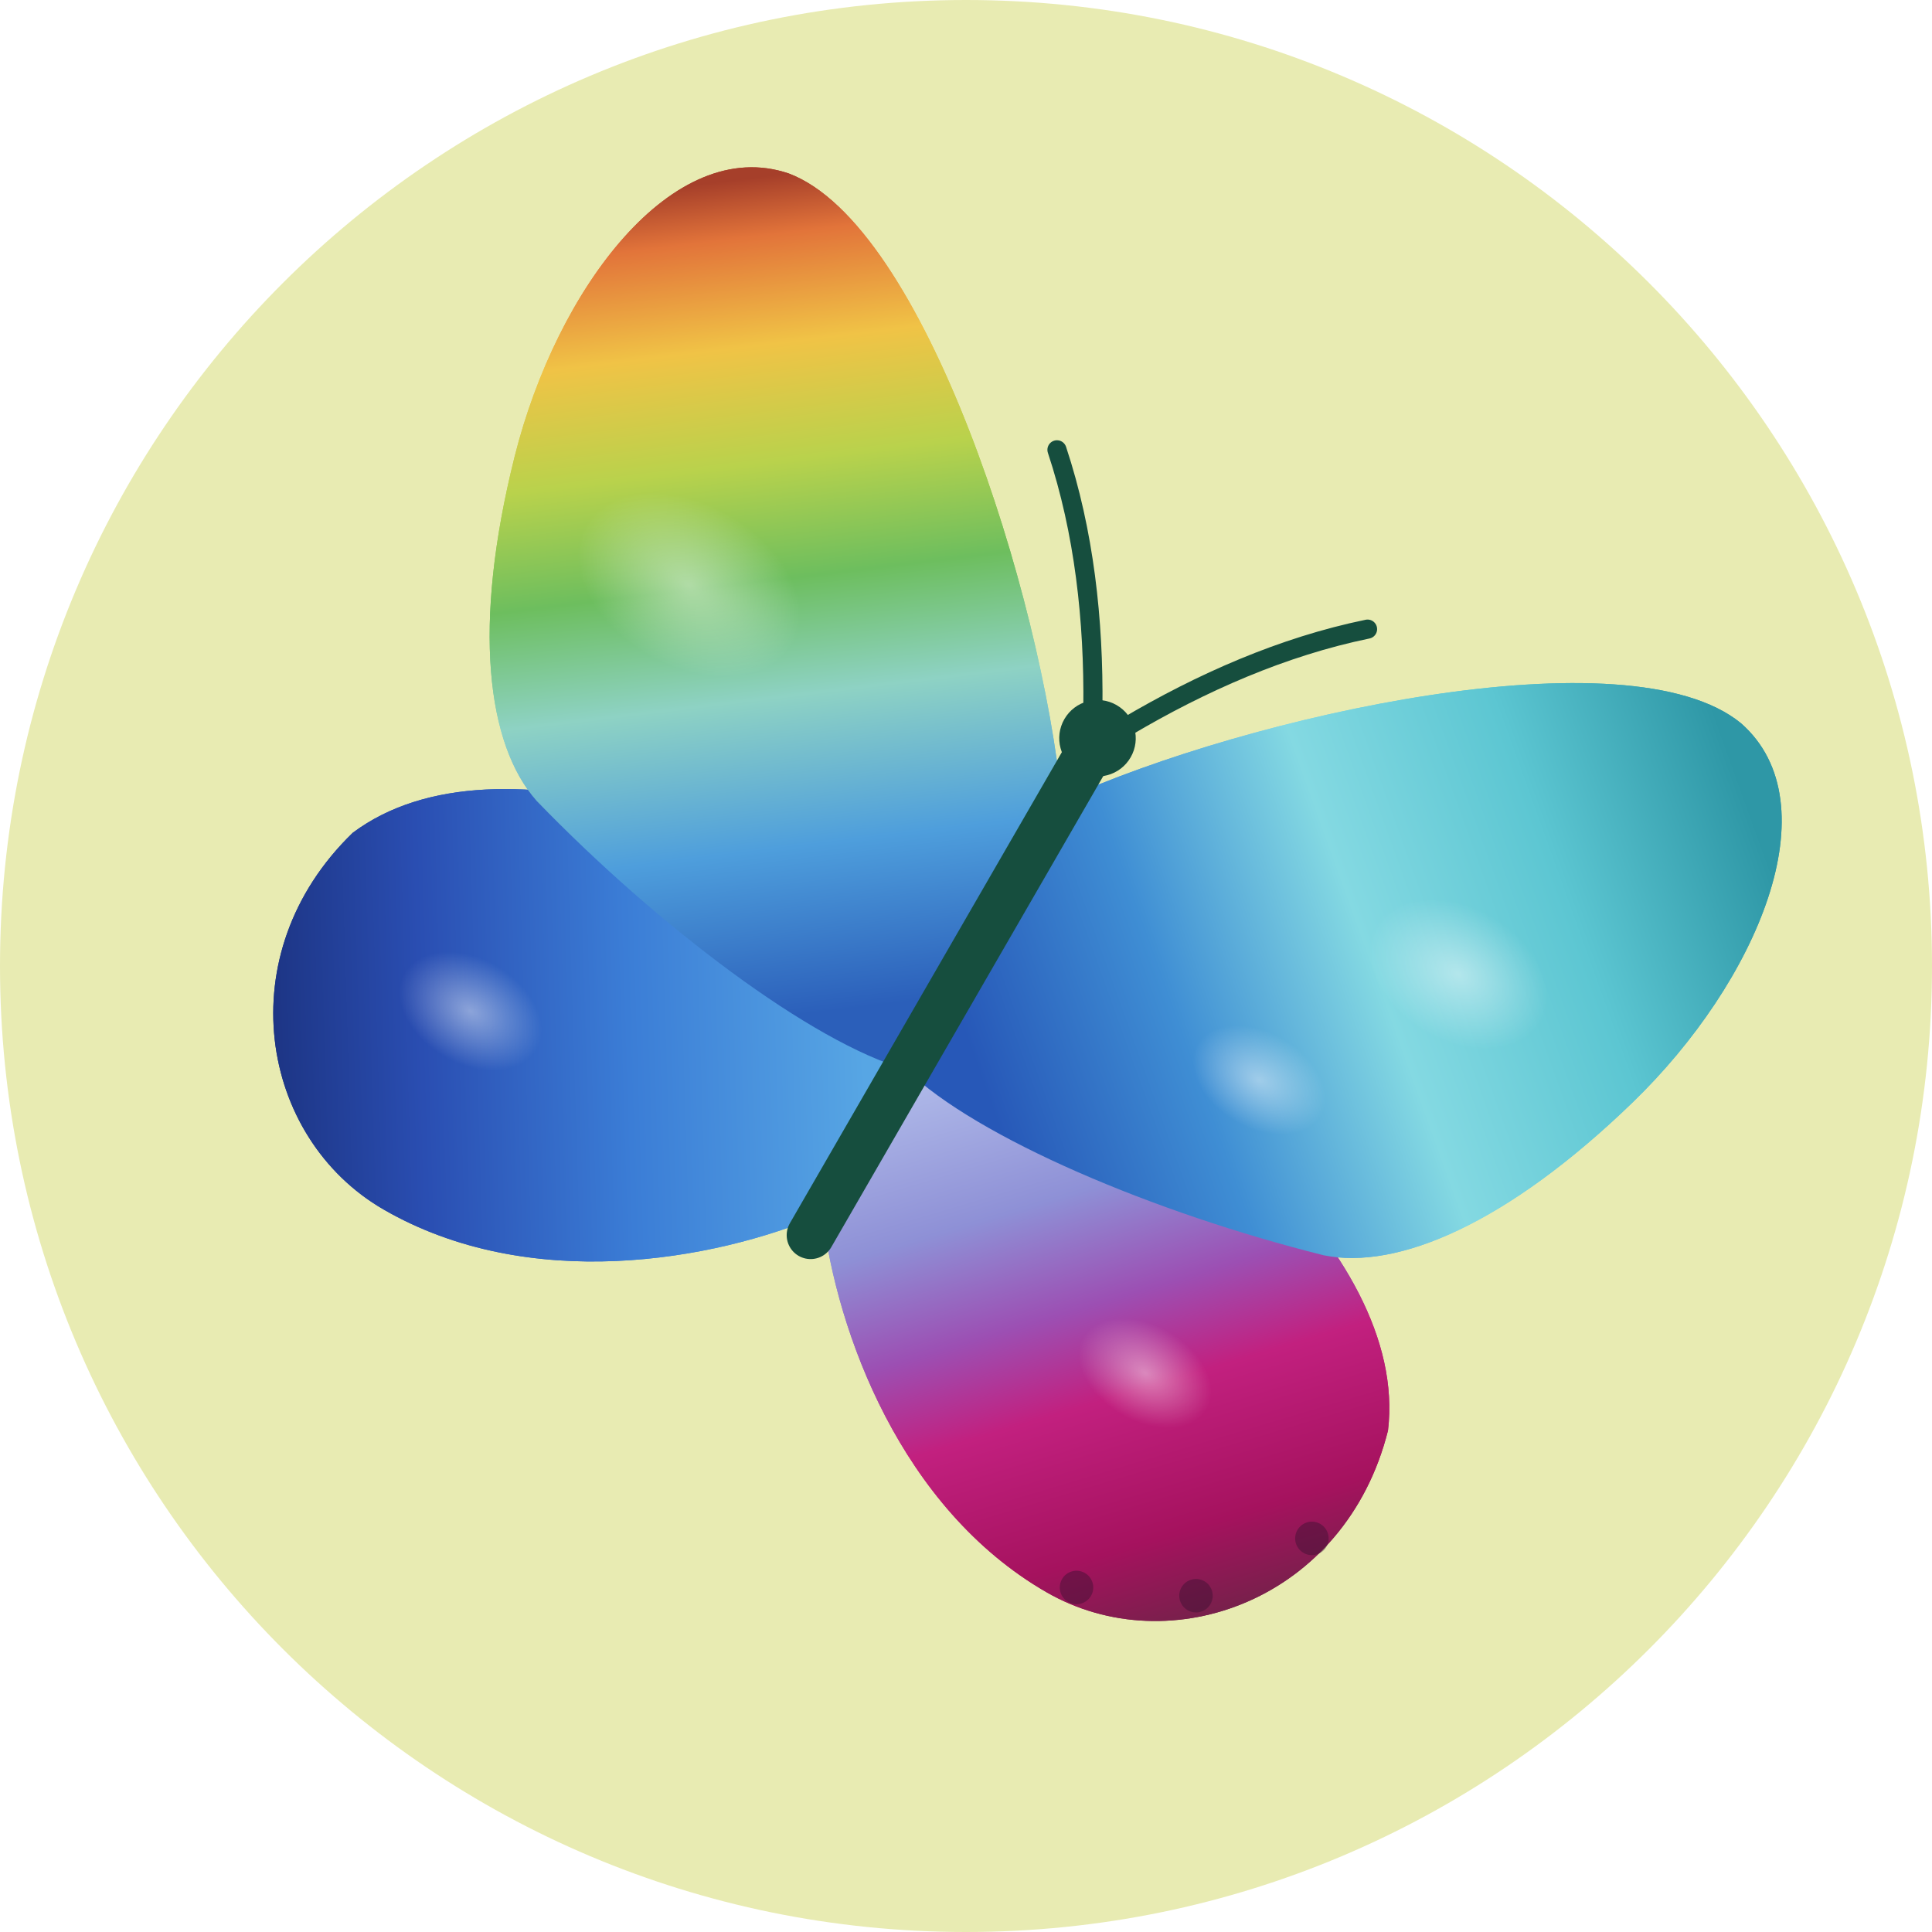
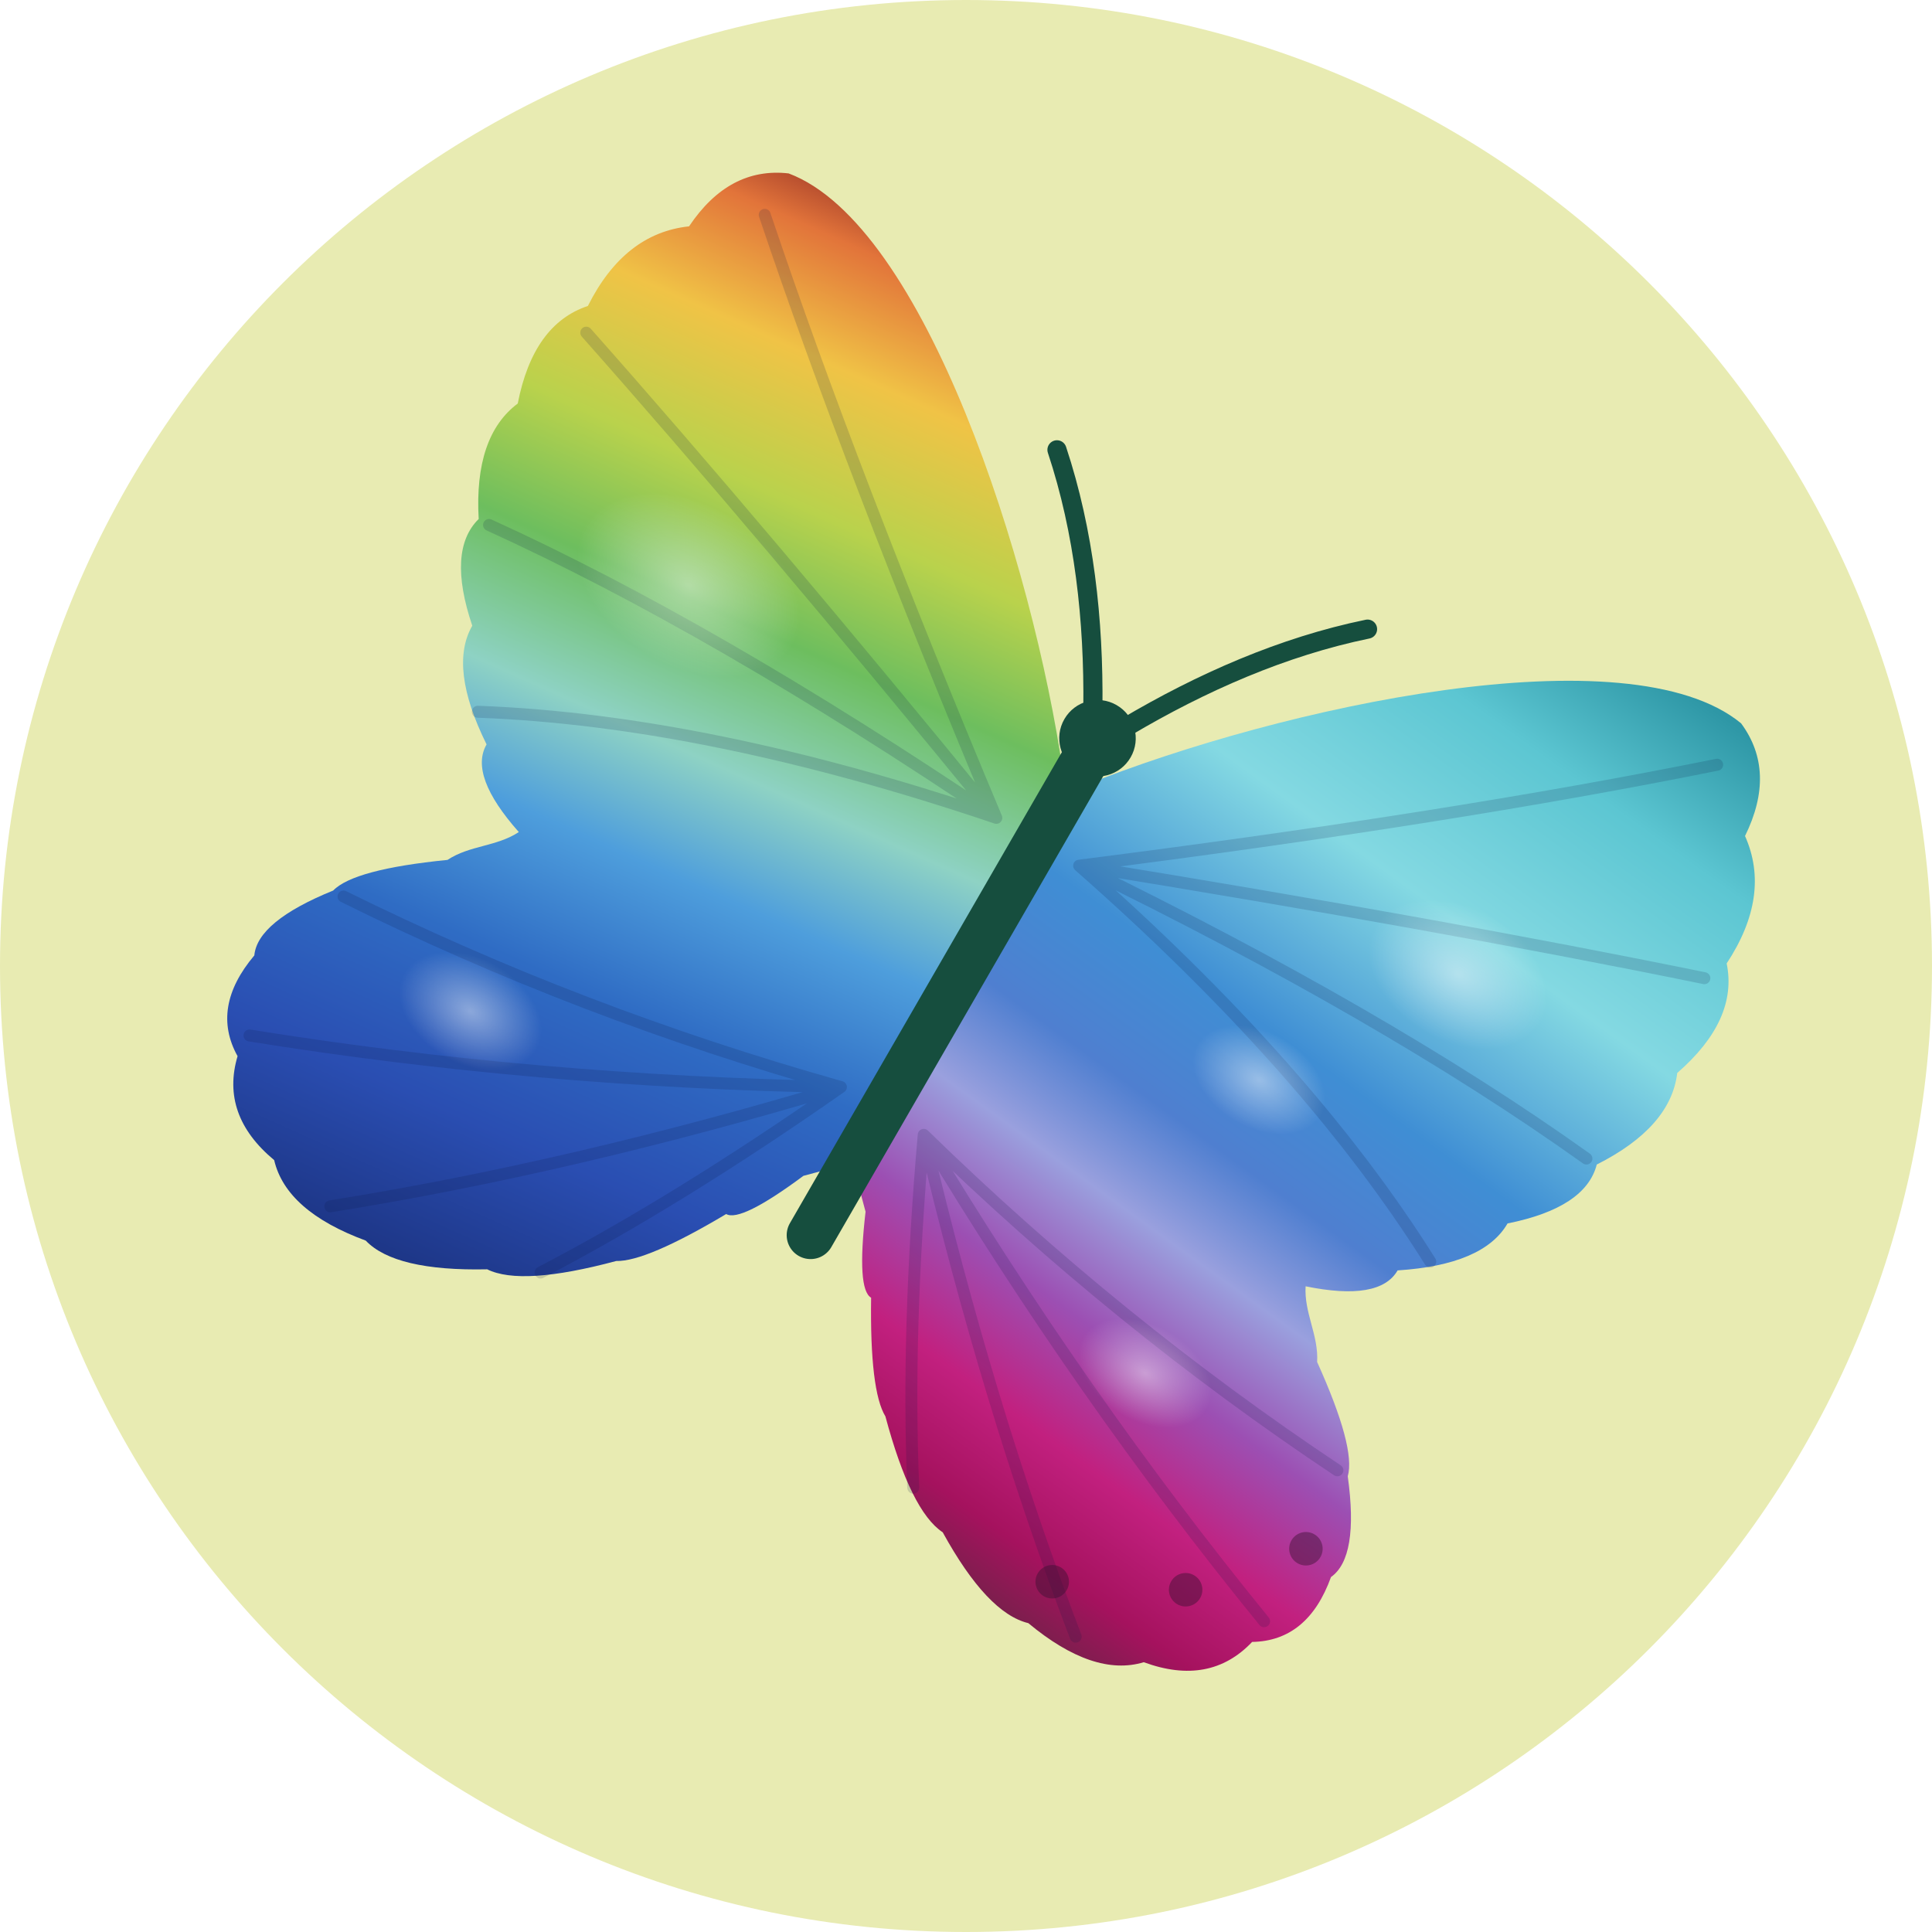
<svg xmlns="http://www.w3.org/2000/svg" viewBox="0 0 64 64">
  <defs>
-     <linearGradient id="lf" gradientUnits="userSpaceOnUse" x1="9" y1="7" x2="30" y2="35">
+     <linearGradient id="lw" gradientUnits="userSpaceOnUse" x1="11" y1="6" x2="16" y2="55">
      <stop offset="0" stop-color="#A63F2A" />
-       <stop offset="0.07" stop-color="#E2743A" />
-       <stop offset="0.2" stop-color="#F0C346" />
-       <stop offset="0.34" stop-color="#B9D24C" />
-       <stop offset="0.48" stop-color="#6DBE5E" />
-       <stop offset="0.62" stop-color="#8ED2C4" />
-       <stop offset="0.8" stop-color="#4E9EDC" />
-       <stop offset="1" stop-color="#2B5FBA" />
-     </linearGradient>
-     <linearGradient id="rf" gradientUnits="userSpaceOnUse" x1="56" y1="9" x2="34" y2="35">
-       <stop offset="0" stop-color="#2E97A6" />
-       <stop offset="0.25" stop-color="#5CC6D2" />
-       <stop offset="0.5" stop-color="#84D9E2" />
-       <stop offset="0.75" stop-color="#3F8ED4" />
-       <stop offset="1" stop-color="#2758B8" />
-     </linearGradient>
-     <linearGradient id="lh" gradientUnits="userSpaceOnUse" x1="30" y1="37" x2="9" y2="50">
-       <stop offset="0" stop-color="#57A6E4" />
-       <stop offset="0.4" stop-color="#3B7DD6" />
-       <stop offset="0.75" stop-color="#2A4EB2" />
+       <stop offset="0.05" stop-color="#E2743A" />
+       <stop offset="0.15" stop-color="#F0C346" />
+       <stop offset="0.27" stop-color="#B9D24C" />
+       <stop offset="0.38" stop-color="#6DBE5E" />
+       <stop offset="0.5" stop-color="#8ED2C4" />
+       <stop offset="0.6" stop-color="#4E9EDC" />
+       <stop offset="0.72" stop-color="#2F6CC4" />
+       <stop offset="0.86" stop-color="#2A4EB2" />
      <stop offset="1" stop-color="#1D3585" />
    </linearGradient>
-     <linearGradient id="rh" gradientUnits="userSpaceOnUse" x1="34" y1="36" x2="52" y2="53">
-       <stop offset="0" stop-color="#AEB8E8" />
-       <stop offset="0.25" stop-color="#8E90D6" />
-       <stop offset="0.44" stop-color="#9C4FB3" />
-       <stop offset="0.6" stop-color="#C2207F" />
-       <stop offset="0.85" stop-color="#A5125E" />
+     <linearGradient id="rw" gradientUnits="userSpaceOnUse" x1="53" y1="7" x2="48" y2="55">
+       <stop offset="0" stop-color="#2E97A6" />
+       <stop offset="0.12" stop-color="#5CC6D2" />
+       <stop offset="0.28" stop-color="#84D9E2" />
+       <stop offset="0.45" stop-color="#3F8ED4" />
+       <stop offset="0.56" stop-color="#4F7FD0" />
+       <stop offset="0.65" stop-color="#9AA0DE" />
+       <stop offset="0.75" stop-color="#9C4FB3" />
+       <stop offset="0.85" stop-color="#C2207F" />
+       <stop offset="0.94" stop-color="#A5125E" />
      <stop offset="1" stop-color="#77204B" />
    </linearGradient>
-     <radialGradient id="edge" cx="0.5" cy="0.5" r="0.62">
-       <stop offset="0.55" stop-color="#0B1440" stop-opacity="0" />
+     <radialGradient id="edge" cx="0.5" cy="0.5" r="0.6">
+       <stop offset="0.6" stop-color="#0B1440" stop-opacity="0" />
      <stop offset="1" stop-color="#0B1440" stop-opacity="0.3" />
    </radialGradient>
    <radialGradient id="spot">
      <stop offset="0" stop-color="#fff" stop-opacity="0.45" />
      <stop offset="1" stop-color="#fff" stop-opacity="0" />
    </radialGradient>
  </defs>
  <circle cx="32" cy="32" r="32" fill="#E8EBB2" />
  <g transform="translate(32 32) scale(0.88) translate(-32 -32)">
    <g transform="rotate(30 32 32) translate(32 32) scale(0.9) translate(-32 -32)">
-       <path id="lhw" d="M32 32c-9-1-22 1-25 8-2 7 3 13 9 13 7 0 13-5 16-9Z" fill="url(#lh)" />
-       <path id="rhw" d="M32 32c9-1 22 1 25 8 2 7-3 13-9 13-7 0-13-5-16-9Z" fill="url(#rh)" />
-       <path id="lfw" d="M32 24c-5-7-17-18-23-17-5 1-6 9-4 16 2 7 5 11 8 12 7 2 15 3 19 2Z" fill="url(#lf)" />
-       <path id="rfw" d="M32 24c5-7 17-18 23-17 5 1 6 9 4 16-2 7-5 11-8 12-7 2-15 3-19 2Z" fill="url(#rf)" />
+       <path id="lw" d="M31.5 23 C26 16 15 6 9 7 Q6.7 8 6.5 11 Q4.3 12.6 4.5 16 Q2.9 17.8 4 21 Q3.1 23.1 5 26 Q4.5 27.8 7 30 Q7 32 10 34 Q10 35.5 13 36.5 C12.5 37.5 11.5 38 11 39 Q7.8 41.3 7.5 42.5 Q5.4 45.2 6 46.5 Q5.5 49.3 7.5 50.5 Q8.1 53 11 53.5 Q12.5 55.1 16 54.5 Q17.7 55 21 53 Q22.6 52.9 25.5 50 Q26.6 49.4 28.5 46 Q29.2 46 30.5 43 L31.5 42 Z" fill="url(#lw)" />
+       <path id="rw" d="M32.5 23 C38 16 49 6 55 7 Q57.3 8 57.5 11 Q59.7 12.6 59.5 16 Q61.1 17.8 60 21 Q60.9 23.1 59 26 Q59.5 27.8 57 30 Q57 32 54 34 Q54 35.5 51 36.5 C51.5 37.5 52.5 38 53 39 Q56.2 41.3 56.5 42.5 Q58.6 45.2 58 46.5 Q58.5 49.3 56.5 50.5 Q55.9 53 53 53.5 Q51.5 55.1 48 54.5 Q46.3 55 43 53 Q41.4 52.9 38.5 50 Q37.4 49.4 35.5 46 Q34.8 46 33.5 43 L32.5 42 Z" fill="url(#rw)" />
      <g fill="url(#edge)">
-         <use href="#lhw" />
-         <use href="#rhw" />
-         <use href="#lfw" />
-         <use href="#rfw" />
+         <use href="#lw" />
+         <use href="#rw" />
      </g>
+       <path d="M30 26 Q17.5 16.5 9 9 M30 26 Q15.5 20.5 5 17 M30 26 Q15.8 25 5.5 26 M30 26 Q17.5 28.5 9 33 M30 39 Q19 41.8 8 42.5 M30 39 Q18.8 45.2 7.5 49.5 M30 39 Q22 47.5 14 54 M30 39 Q26.5 46.5 23 52 M34 26 Q46.5 16.5 55 9 M34 26 Q48.5 20.5 59 17 M34 26 Q48.2 25 58.5 26 M34 26 Q46.5 28.5 55 33 M34 39 Q45 41.8 56 42.5 M34 39 Q45.2 45.2 56.5 49.5 M34 39 Q42 47.5 50 54 M34 39 Q37.5 46.5 41 52" fill="none" stroke="#0B1440" stroke-opacity="0.16" stroke-width="0.5" stroke-linecap="round" />
      <g fill="url(#spot)">
        <ellipse cx="14" cy="24" rx="5" ry="3.4" />
        <ellipse cx="50" cy="22" rx="4" ry="2.8" />
        <ellipse cx="45" cy="30" rx="3" ry="2" />
        <ellipse cx="15" cy="44" rx="3.2" ry="2.2" />
        <ellipse cx="47" cy="43" rx="3" ry="2" />
      </g>
      <g fill="#3A1030" opacity="0.45">
-         <circle cx="49" cy="52.2" r="0.7" />
-         <circle cx="53.5" cy="50" r="0.7" />
-         <circle cx="56.5" cy="45.5" r="0.7" />
+         <circle cx="48" cy="52.5" r="0.7" />
+         <circle cx="53" cy="50" r="0.7" />
+         <circle cx="56.5" cy="46" r="0.7" />
      </g>
      <g stroke="#164E3E" stroke-linecap="round" fill="none">
        <path d="M31.2 20c-1.8-3.2-4-6.2-6.7-8.6M32.8 20c1.8-3.2 4-6.2 6.7-8.6" stroke-width="0.8" />
        <line x1="32" y1="22" x2="32" y2="45" stroke-width="2" />
      </g>
      <circle cx="32" cy="21" r="1.6" fill="#164E3E" />
    </g>
  </g>
</svg>
